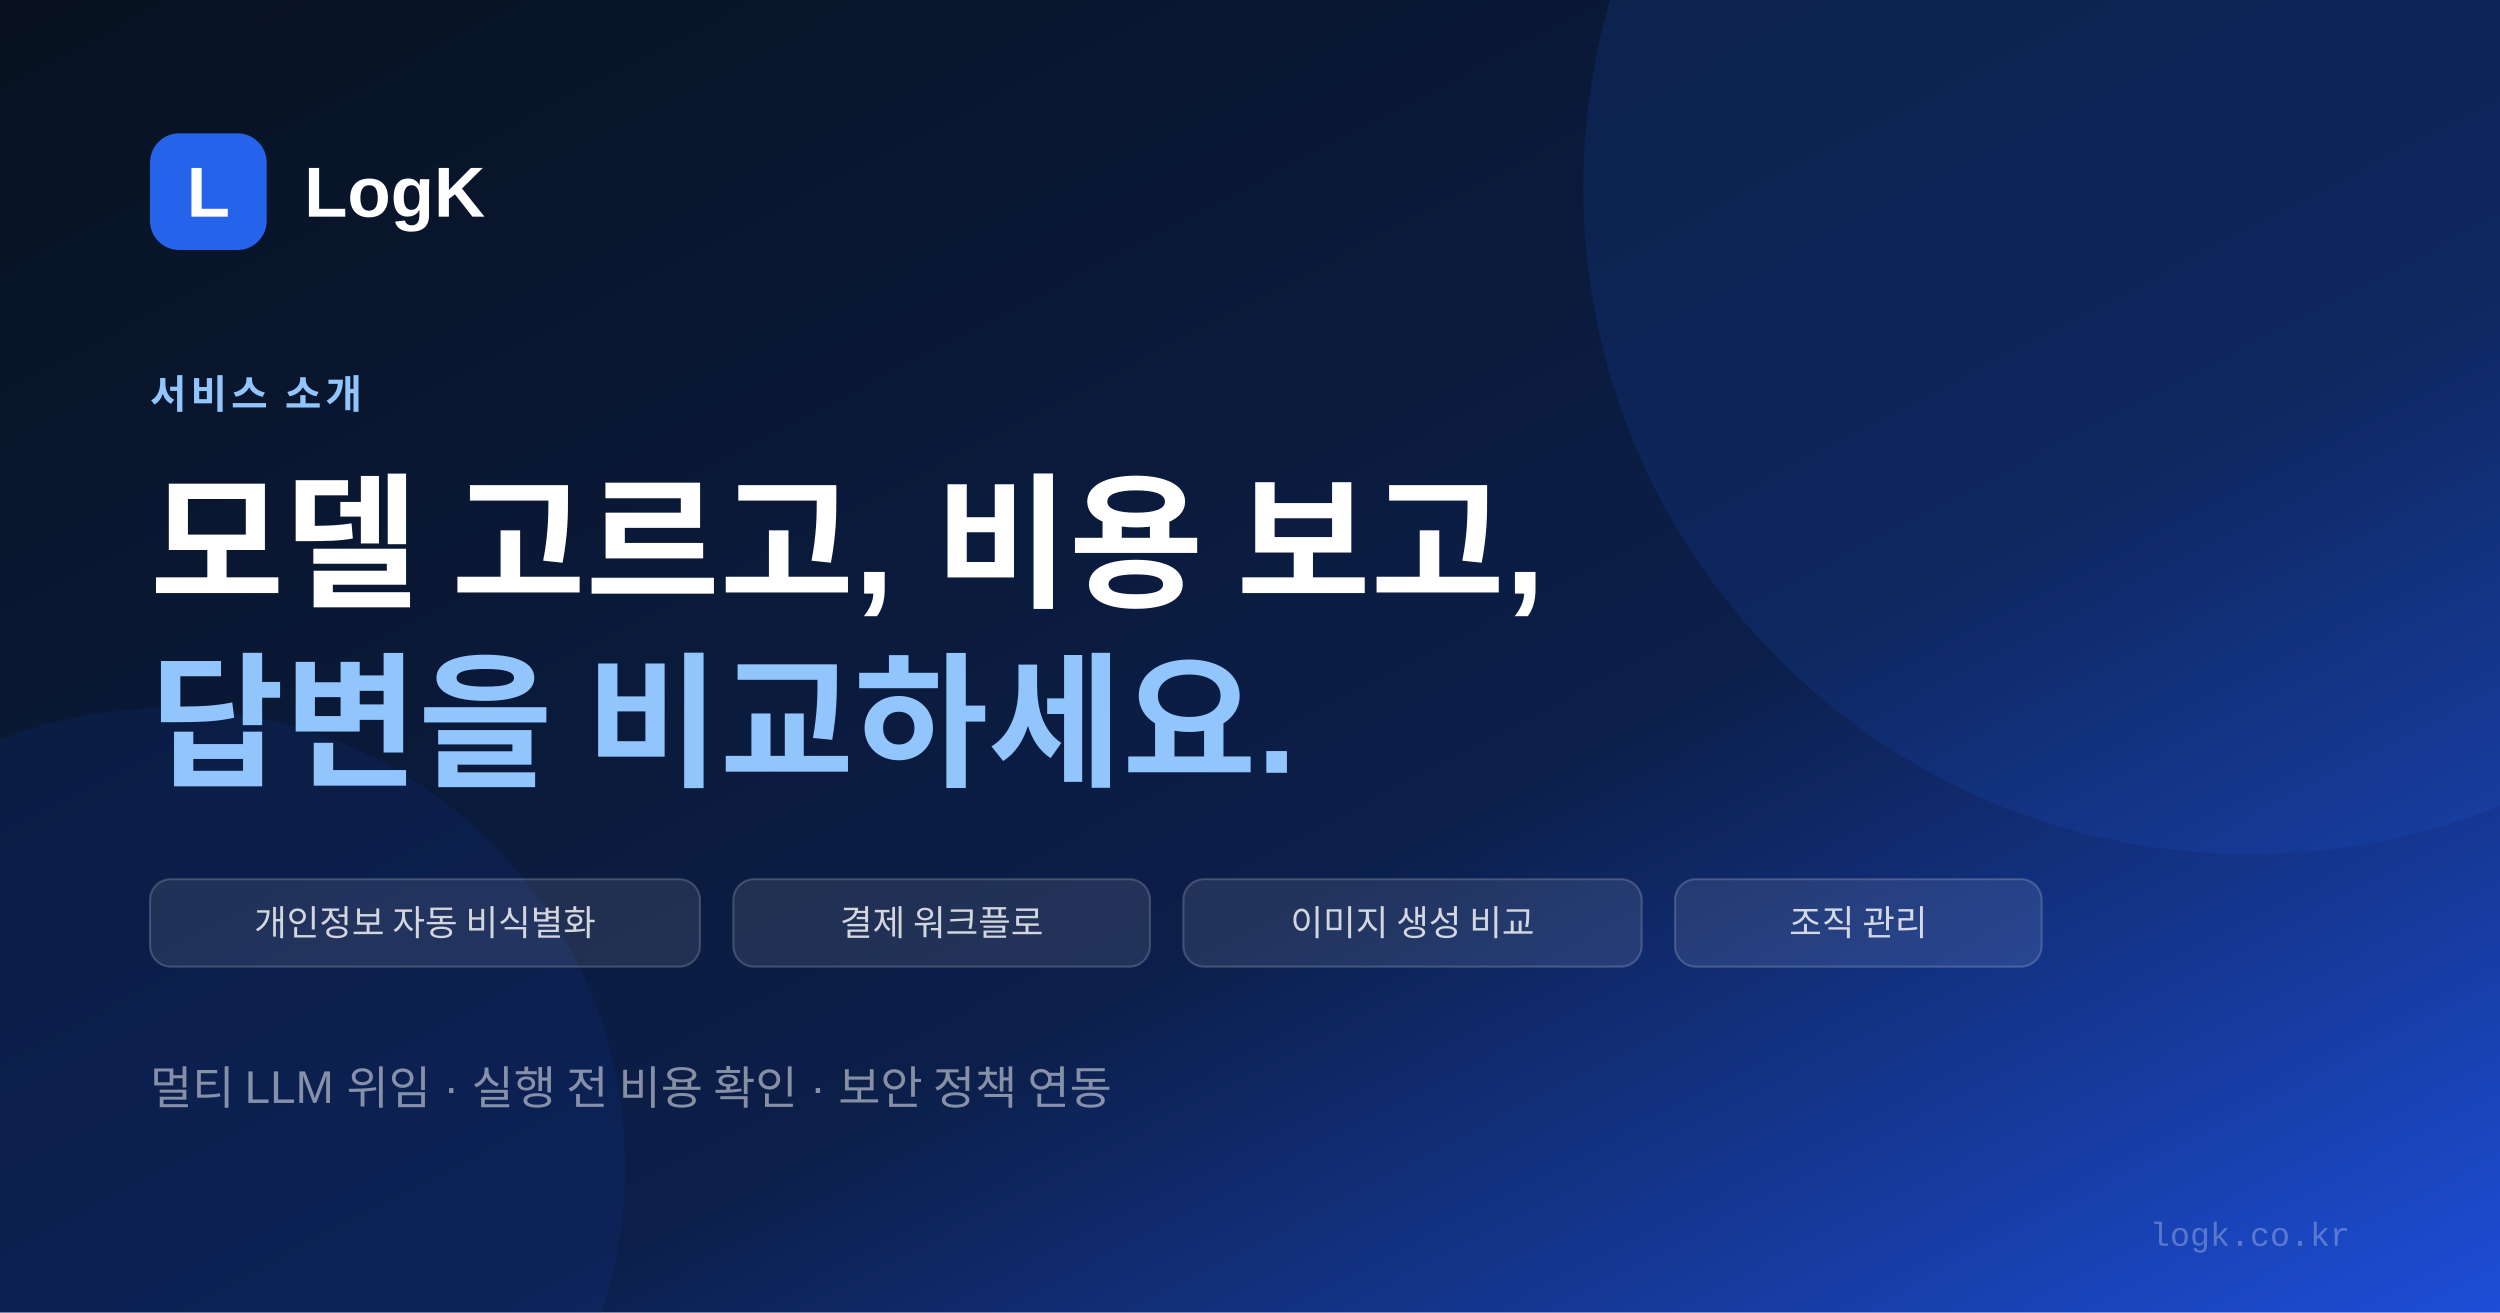
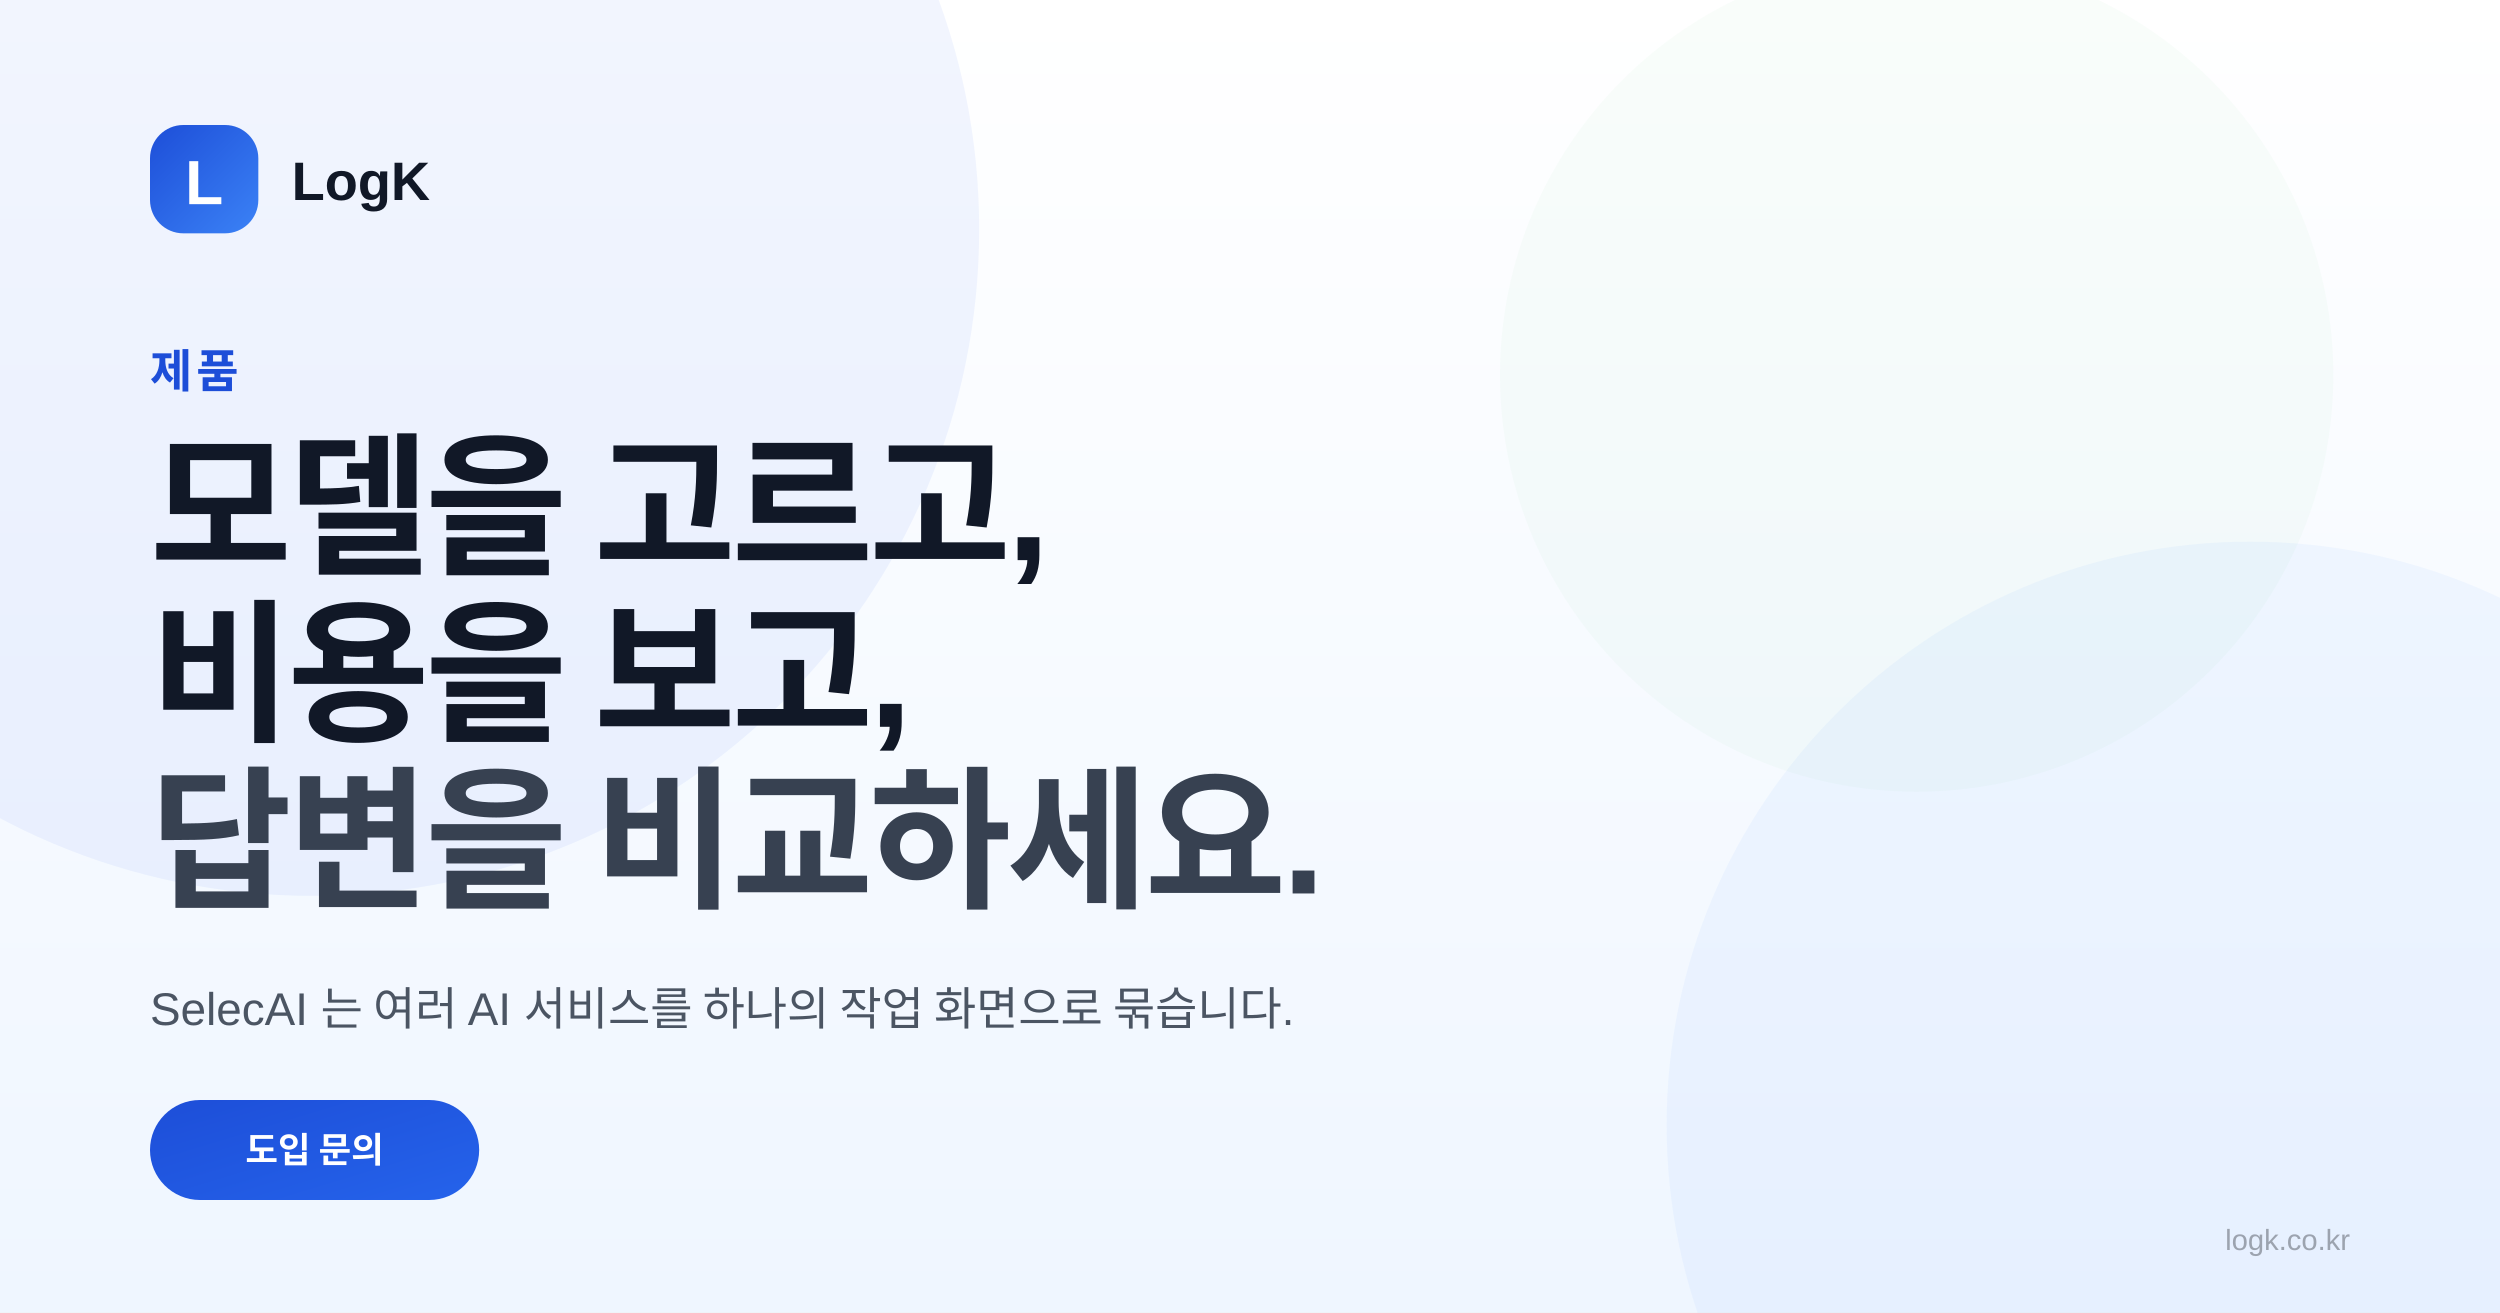
<svg xmlns="http://www.w3.org/2000/svg" viewBox="0 0 1200 630" width="1200" height="630">
  <defs>
-     <linearGradient id="bg" x1="0" y1="0" x2="1" y2="1" gradientUnits="objectBoundingBox">
-       <stop offset="0%" stop-color="#07111F" />
-       <stop offset="60%" stop-color="#0C1F4A" />
-       <stop offset="100%" stop-color="#1D4ED8" />
+     <linearGradient id="bg" x1="0" y1="0" x2="0" y2="1">
+       <stop offset="0%" stop-color="#FFFFFF" />
+       <stop offset="100%" stop-color="#EFF6FF" />
+     </linearGradient>
+     <linearGradient id="brand-mark" x1="0" y1="0" x2="1" y2="1">
+       <stop offset="0%" stop-color="#1D4ED8" />
+       <stop offset="100%" stop-color="#3B82F6" />
+     </linearGradient>
+     <linearGradient id="cta" x1="0" y1="0" x2="1" y2="1">
+       <stop offset="0%" stop-color="#1D4ED8" />
+       <stop offset="100%" stop-color="#2563EB" />
    </linearGradient>
  </defs>
  <rect width="1200" height="630" fill="url(#bg)" />
-   <circle cx="1080" cy="90" r="320" fill="#2563EB" fill-opacity="0.13" />
-   <circle cx="80" cy="560" r="220" fill="#1D4ED8" fill-opacity="0.10" />
-   <rect x="72" y="64" width="56" height="56" rx="14" fill="#2563EB" />
-   <text x="100" y="104" text-anchor="middle" font-family="system-ui,-apple-system,Arial,sans-serif" font-size="34" font-weight="800" fill="white">L</text>
-   <text x="146" y="104" font-family="system-ui,-apple-system,Arial,sans-serif" font-size="34" font-weight="700" fill="white">LogK</text>
-   <text x="72" y="196" font-family="system-ui,-apple-system,Arial,sans-serif" font-size="19" font-weight="600" fill="#93C5FD" letter-spacing="2">서비스 소개</text>
-   <text x="72" y="286" font-family="'Malgun Gothic','Apple SD Gothic Neo','Noto Sans KR',system-ui,Arial,sans-serif" font-size="70" font-weight="800" fill="white">모델 고르고, 비용 보고,</text>
-   <text x="72" y="372" font-family="'Malgun Gothic','Apple SD Gothic Neo','Noto Sans KR',system-ui,Arial,sans-serif" font-size="70" font-weight="800" fill="#93C5FD">답변을 비교하세요.</text>
-   <rect x="72" y="422" width="264" height="42" rx="10" fill="rgba(255,255,255,0.09)" stroke="rgba(255,255,255,0.18)" stroke-width="1" />
-   <text x="204" y="449" text-anchor="middle" font-family="'Malgun Gothic','Apple SD Gothic Neo',system-ui,Arial,sans-serif" font-size="17" fill="rgba(255,255,255,0.80)">개인정보 자동 비식별화</text>
-   <rect x="352" y="422" width="200" height="42" rx="10" fill="rgba(255,255,255,0.09)" stroke="rgba(255,255,255,0.18)" stroke-width="1" />
-   <text x="452" y="449" text-anchor="middle" font-family="'Malgun Gothic','Apple SD Gothic Neo',system-ui,Arial,sans-serif" font-size="17" fill="rgba(255,255,255,0.80)">결제 워크플로</text>
-   <rect x="568" y="422" width="220" height="42" rx="10" fill="rgba(255,255,255,0.09)" stroke="rgba(255,255,255,0.18)" stroke-width="1" />
-   <text x="678" y="449" text-anchor="middle" font-family="'Malgun Gothic','Apple SD Gothic Neo',system-ui,Arial,sans-serif" font-size="17" fill="rgba(255,255,255,0.80)">이미지 생성 비교</text>
-   <rect x="804" y="422" width="176" height="42" rx="10" fill="rgba(255,255,255,0.09)" stroke="rgba(255,255,255,0.18)" stroke-width="1" />
-   <text x="892" y="449" text-anchor="middle" font-family="'Malgun Gothic','Apple SD Gothic Neo',system-ui,Arial,sans-serif" font-size="17" fill="rgba(255,255,255,0.80)">조직 관리</text>
-   <text x="72" y="530" font-family="'Malgun Gothic','Apple SD Gothic Neo',system-ui,Arial,sans-serif" font-size="22" fill="rgba(255,255,255,0.50)">
-     멀티 LLM 위임 · 실행 전 비용 확인 · 보안 정책 연동
-   </text>
-   <text x="1128" y="598" text-anchor="end" font-family="'Courier New',Consolas,monospace" font-size="16" fill="rgba(255,255,255,0.28)">logk.co.kr</text>
+   <circle cx="150" cy="110" r="320" fill="#2563EB" fill-opacity="0.06" />
+   <circle cx="1080" cy="540" r="280" fill="#3B82F6" fill-opacity="0.05" />
+   <circle cx="920" cy="180" r="200" fill="#22C55E" fill-opacity="0.03" />
+   <rect x="72" y="60" width="52" height="52" rx="16" fill="url(#brand-mark)" />
+   <text x="98" y="98" text-anchor="middle" font-family="Pretendard,system-ui,-apple-system,'Apple SD Gothic Neo','Malgun Gothic','Noto Sans KR',Arial,sans-serif" font-size="30" font-weight="800" fill="white">L</text>
+   <text x="140" y="96" font-family="Pretendard,system-ui,-apple-system,'Apple SD Gothic Neo','Malgun Gothic','Noto Sans KR',Arial,sans-serif" font-size="26" font-weight="700" fill="#111827">LogK</text>
+   <text x="72" y="186" font-family="Pretendard,system-ui,-apple-system,'Apple SD Gothic Neo','Malgun Gothic','Noto Sans KR',Arial,sans-serif" font-size="22" font-weight="600" fill="#1D4ED8" letter-spacing="2">제품</text>
+   <text x="72" y="270" font-family="Pretendard,system-ui,-apple-system,'Apple SD Gothic Neo','Malgun Gothic','Noto Sans KR',Arial,sans-serif" font-size="74" font-weight="800" fill="#111827" letter-spacing="-2">모델을 고르고,</text>
+   <text x="72" y="350" font-family="Pretendard,system-ui,-apple-system,'Apple SD Gothic Neo','Malgun Gothic','Noto Sans KR',Arial,sans-serif" font-size="74" font-weight="800" fill="#111827" letter-spacing="-2">비용을 보고,</text>
+   <text x="72" y="430" font-family="Pretendard,system-ui,-apple-system,'Apple SD Gothic Neo','Malgun Gothic','Noto Sans KR',Arial,sans-serif" font-size="74" font-weight="800" fill="#374151" letter-spacing="-2">답변을 비교하세요.</text>
+   <text x="72" y="492" font-family="Pretendard,system-ui,-apple-system,'Apple SD Gothic Neo','Malgun Gothic','Noto Sans KR',Arial,sans-serif" font-size="22" fill="#4B5563">SelecAI 는 여러 AI 서비스를 하나의 작업 화면으로 묶습니다.</text>
+   <rect x="72" y="528" width="158" height="48" rx="24" fill="url(#cta)" />
+   <text x="151" y="558" text-anchor="middle" font-family="Pretendard,system-ui,-apple-system,'Apple SD Gothic Neo','Malgun Gothic','Noto Sans KR',Arial,sans-serif" font-size="17" font-weight="600" fill="white">도입 문의</text>
+   <text x="1128" y="600" text-anchor="end" font-family="Pretendard,system-ui,-apple-system,Arial,sans-serif" font-size="14" fill="#9CA3AF">logk.co.kr</text>
</svg>
